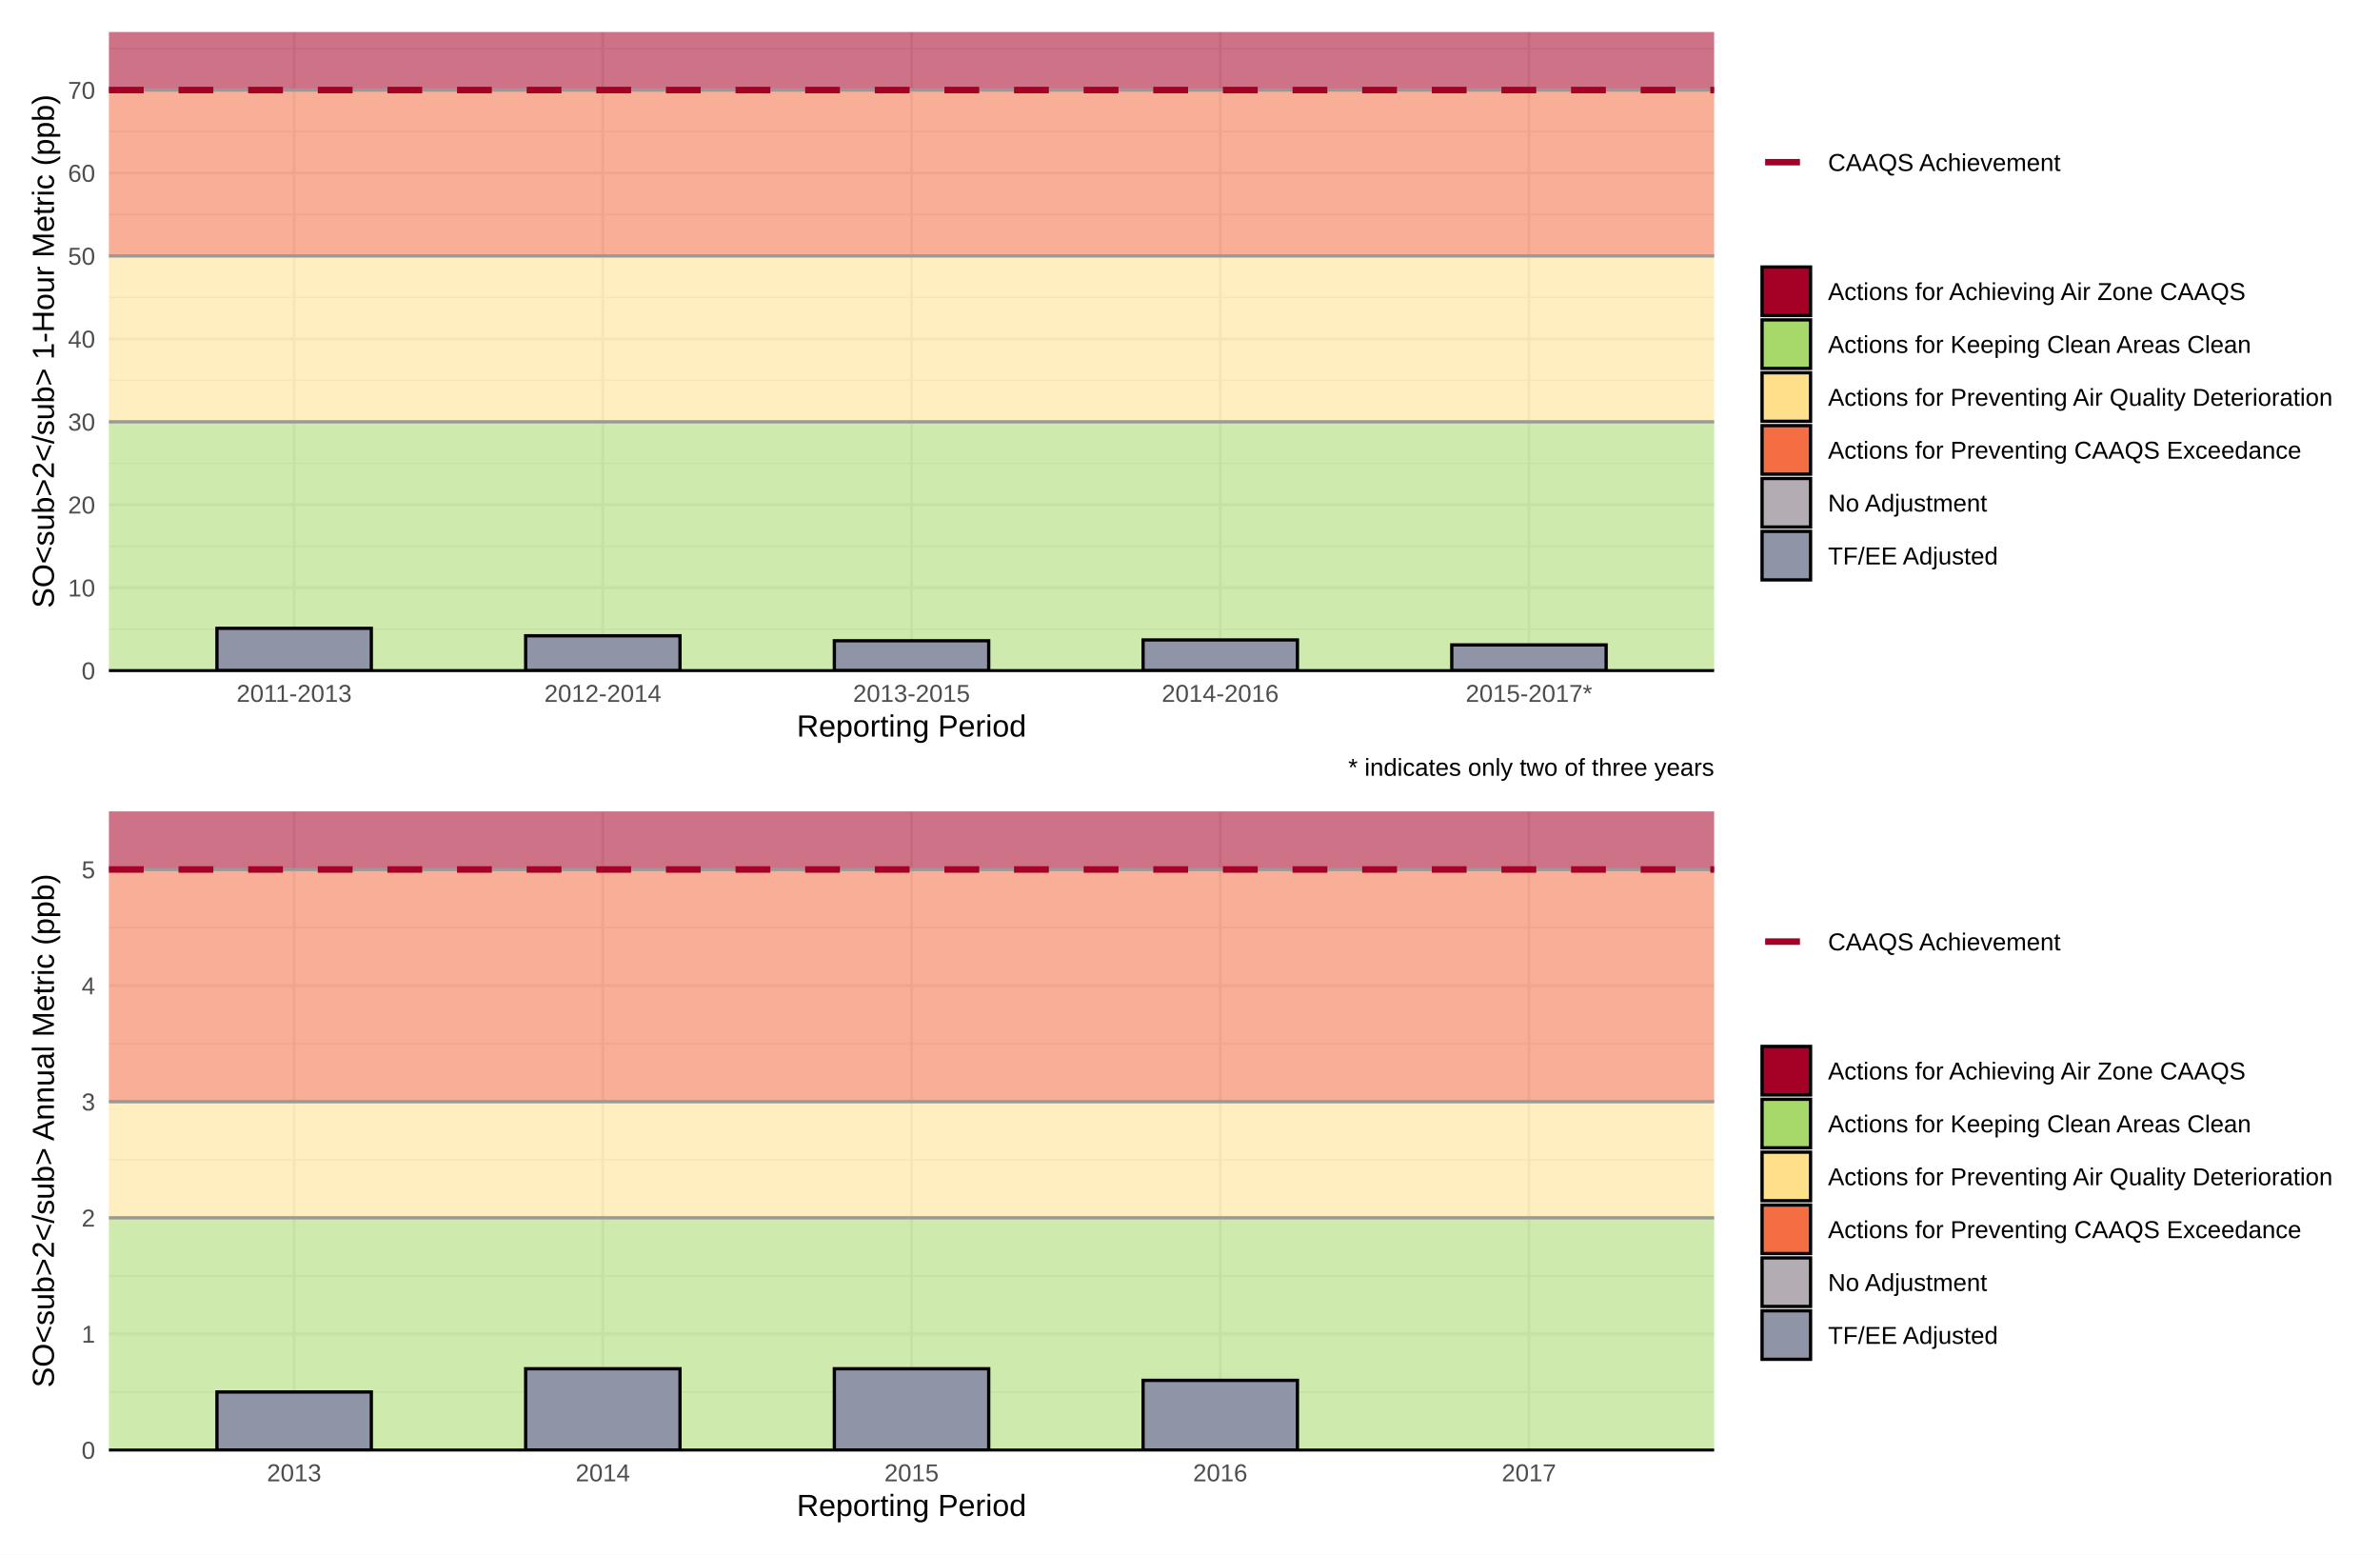
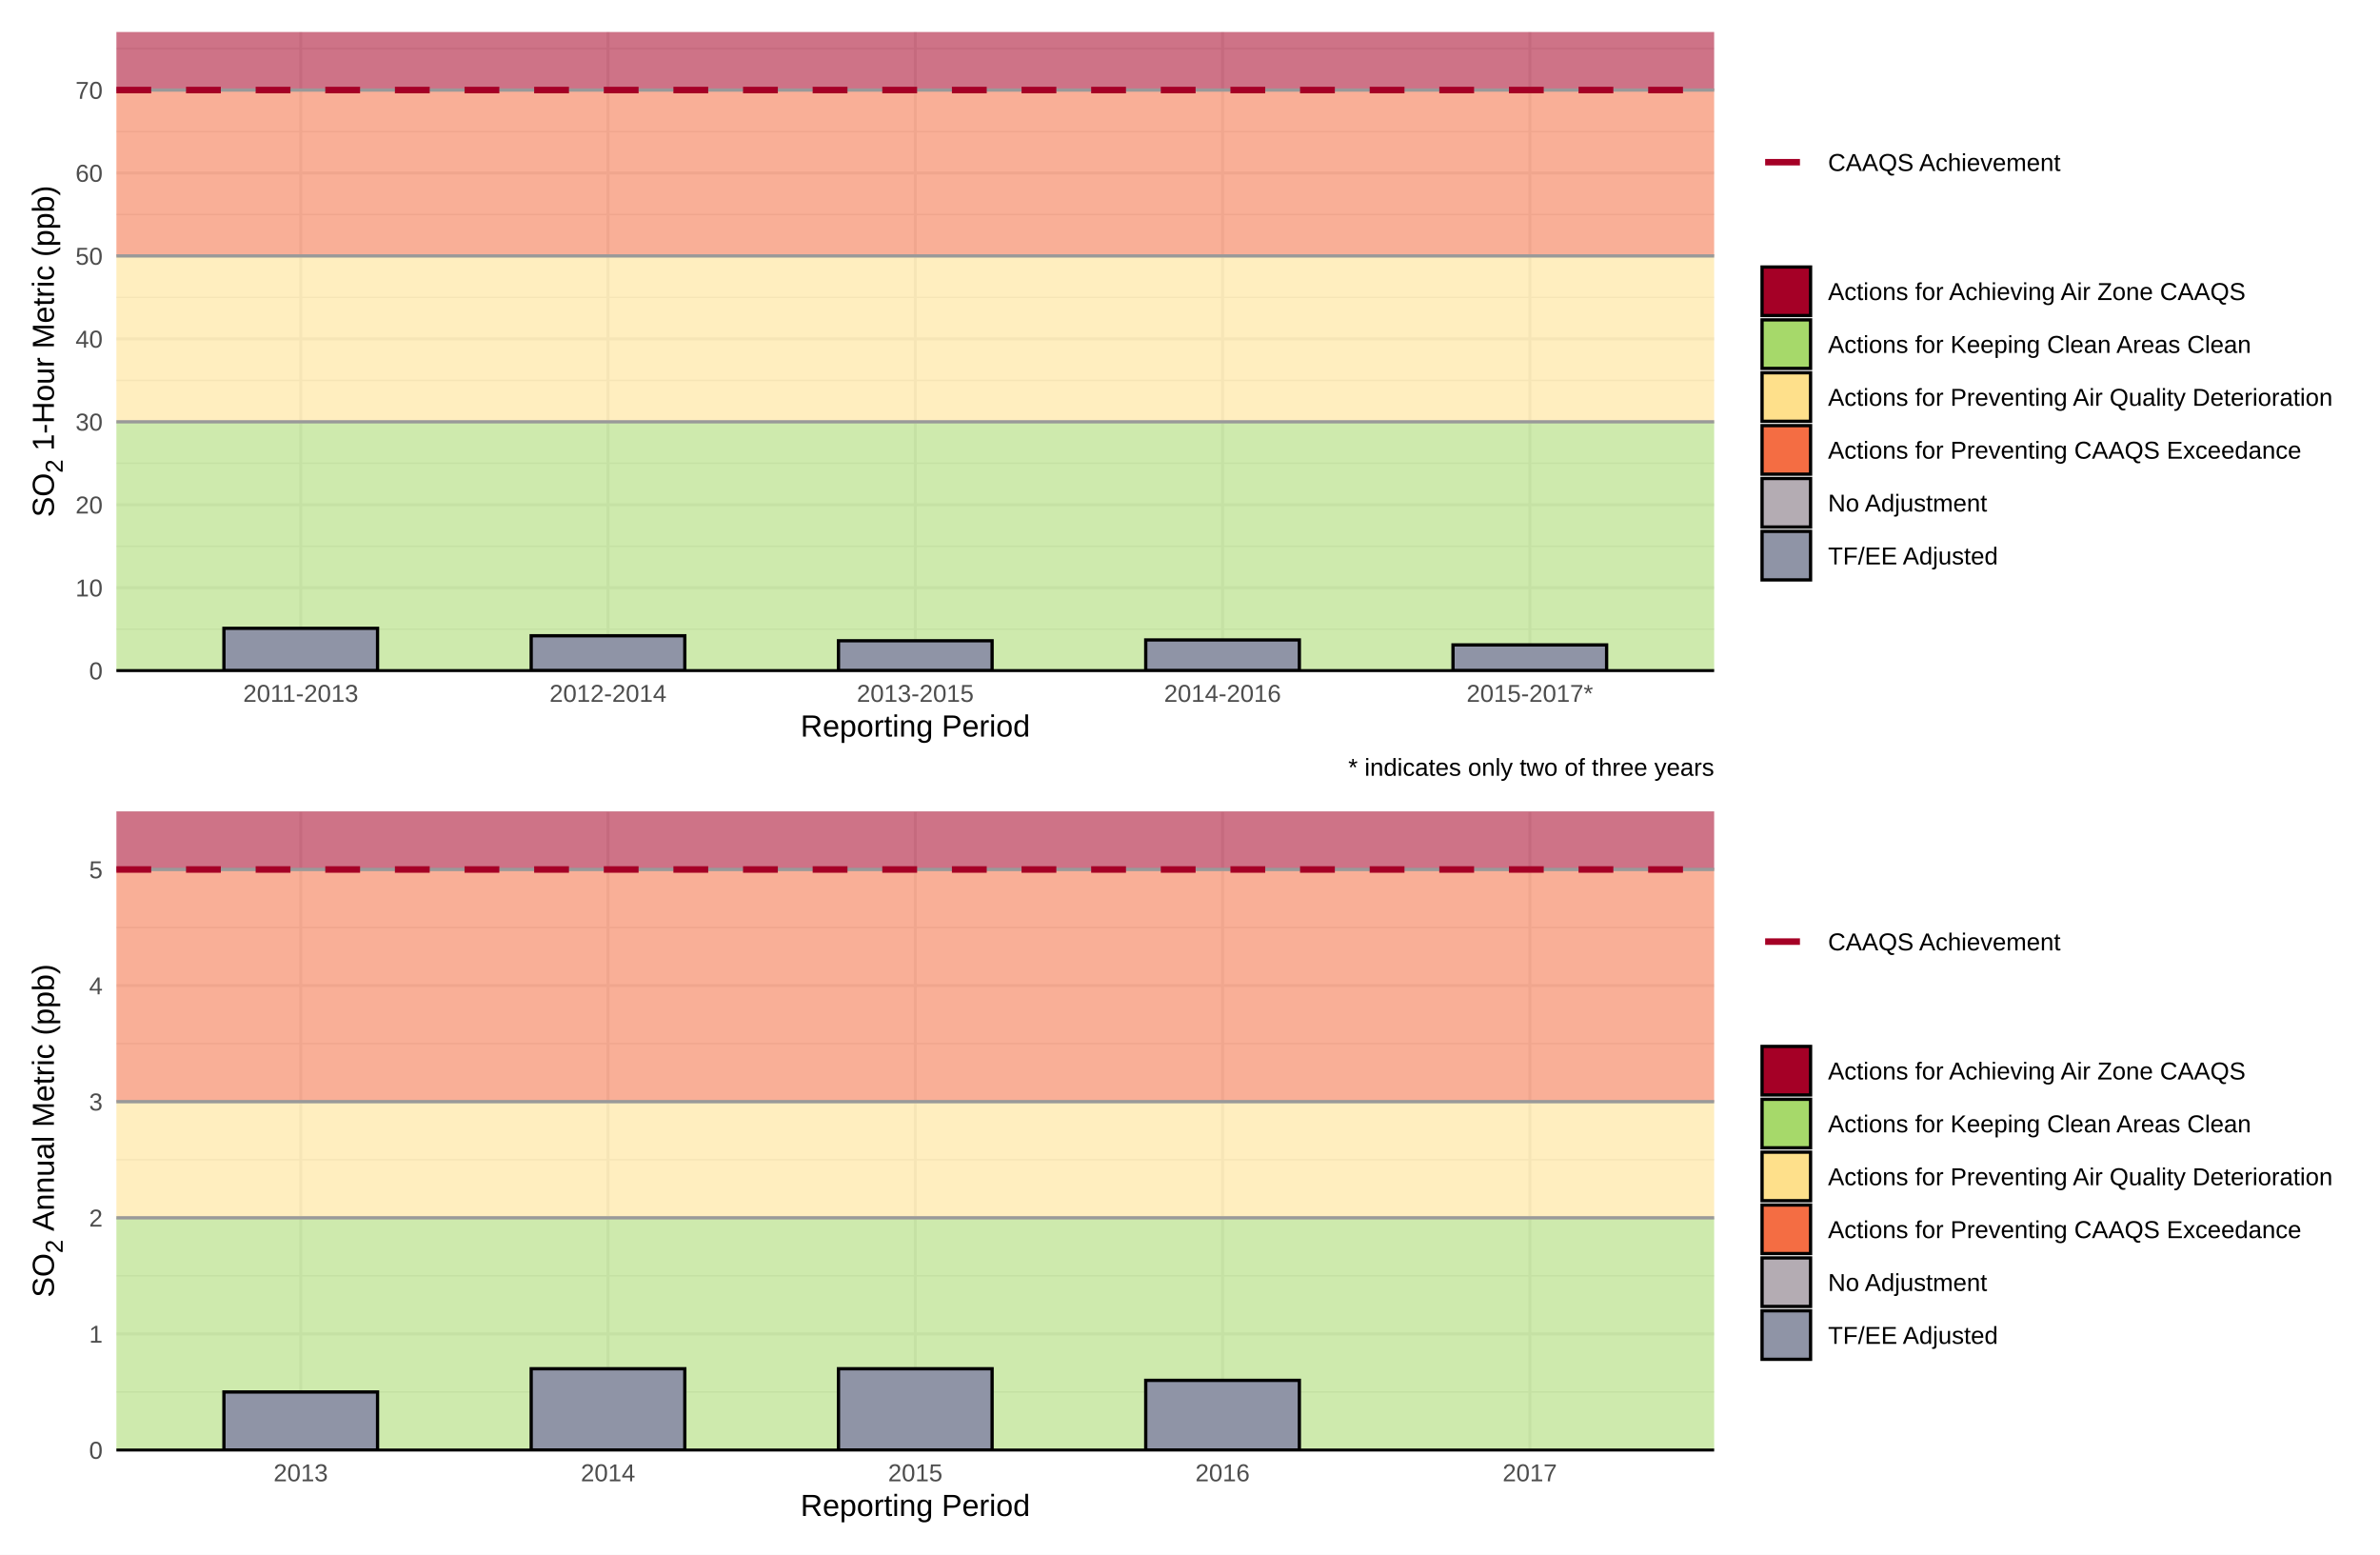
<svg xmlns="http://www.w3.org/2000/svg" class="svglite" width="778.00pt" height="508.00pt" viewBox="0 0 778.00 508.00">
  <defs>
    <style type="text/css">
    .svglite line, .svglite polyline, .svglite polygon, .svglite path, .svglite rect, .svglite circle {
      fill: none;
      stroke: #000000;
      stroke-linecap: round;
      stroke-linejoin: round;
      stroke-miterlimit: 10.00;
    }
    .svglite text {
      white-space: pre;
    }
  </style>
  </defs>
  <rect width="100%" height="100%" style="stroke: none; fill: #FFFFFF;" />
  <defs>
    <clipPath id="cpMC4wMHw3NzguMDB8MC4wMHw1MDguMDA=">
      <rect x="0.00" y="0.00" width="778.00" height="508.00" />
    </clipPath>
  </defs>
  <g clip-path="url(#cpMC4wMHw3NzguMDB8MC4wMHw1MDguMDA=)">
    <rect x="0" y="0" width="778.00" height="508.00" style="stroke-width: 1.07; stroke: #FFFFFF; fill: #FFFFFF;" />
  </g>
  <defs>
    <clipPath id="cpNS40OHw3NzIuNTJ8NS40OHwyNjAuMjA=">
      <rect x="5.48" y="5.48" width="767.04" height="254.72" />
    </clipPath>
  </defs>
  <g clip-path="url(#cpNS40OHw3NzIuNTJ8NS40OHwyNjAuMjA=)">
</g>
  <g clip-path="url(#cpMC4wMHw3NzguMDB8MC4wMHw1MDguMDA=)">
</g>
  <defs>
-     <clipPath id="cpMzUuNjB8NTYwLjM0fDEwLjQ2fDIxOS4xNg==">
-       <rect x="35.60" y="10.46" width="524.74" height="208.70" />
-     </clipPath>
-   </defs>
-   <g clip-path="url(#cpMzUuNjB8NTYwLjM0fDEwLjQ2fDIxOS4xNg==)">
-     <polyline points="35.60,205.61 560.34,205.61 " style="stroke-width: 0.48; stroke: #EBEBEB; stroke-linecap: butt;" />
-     <polyline points="35.60,178.51 560.34,178.51 " style="stroke-width: 0.48; stroke: #EBEBEB; stroke-linecap: butt;" />
-     <polyline points="35.60,151.40 560.34,151.40 " style="stroke-width: 0.48; stroke: #EBEBEB; stroke-linecap: butt;" />
-     <polyline points="35.60,124.30 560.34,124.30 " style="stroke-width: 0.48; stroke: #EBEBEB; stroke-linecap: butt;" />
-     <polyline points="35.60,97.19 560.34,97.19 " style="stroke-width: 0.48; stroke: #EBEBEB; stroke-linecap: butt;" />
-     <polyline points="35.60,70.09 560.34,70.09 " style="stroke-width: 0.48; stroke: #EBEBEB; stroke-linecap: butt;" />
-     <polyline points="35.60,42.99 560.34,42.99 " style="stroke-width: 0.48; stroke: #EBEBEB; stroke-linecap: butt;" />
-     <polyline points="35.60,15.88 560.34,15.88 " style="stroke-width: 0.48; stroke: #EBEBEB; stroke-linecap: butt;" />
-     <polyline points="35.60,219.16 560.34,219.16 " style="stroke-width: 0.97; stroke: #EBEBEB; stroke-linecap: butt;" />
-     <polyline points="35.60,192.06 560.34,192.06 " style="stroke-width: 0.97; stroke: #EBEBEB; stroke-linecap: butt;" />
-     <polyline points="35.60,164.96 560.34,164.96 " style="stroke-width: 0.97; stroke: #EBEBEB; stroke-linecap: butt;" />
-     <polyline points="35.60,137.85 560.34,137.85 " style="stroke-width: 0.97; stroke: #EBEBEB; stroke-linecap: butt;" />
-     <polyline points="35.60,110.75 560.34,110.75 " style="stroke-width: 0.97; stroke: #EBEBEB; stroke-linecap: butt;" />
-     <polyline points="35.60,83.64 560.34,83.64 " style="stroke-width: 0.97; stroke: #EBEBEB; stroke-linecap: butt;" />
-     <polyline points="35.60,56.54 560.34,56.54 " style="stroke-width: 0.97; stroke: #EBEBEB; stroke-linecap: butt;" />
-     <polyline points="35.60,29.43 560.34,29.43 " style="stroke-width: 0.97; stroke: #EBEBEB; stroke-linecap: butt;" />
-     <polyline points="96.15,219.16 96.15,10.46 " style="stroke-width: 0.97; stroke: #EBEBEB; stroke-linecap: butt;" />
-     <polyline points="197.06,219.16 197.06,10.46 " style="stroke-width: 0.97; stroke: #EBEBEB; stroke-linecap: butt;" />
-     <polyline points="297.97,219.16 297.97,10.46 " style="stroke-width: 0.97; stroke: #EBEBEB; stroke-linecap: butt;" />
-     <polyline points="398.88,219.16 398.88,10.46 " style="stroke-width: 0.97; stroke: #EBEBEB; stroke-linecap: butt;" />
-     <polyline points="499.80,219.16 499.80,10.46 " style="stroke-width: 0.97; stroke: #EBEBEB; stroke-linecap: butt;" />
-     <rect x="35.60" y="137.85" width="524.74" height="81.31" style="stroke-width: 1.07; stroke: none; stroke-linecap: butt; stroke-linejoin: miter; fill: #A6D96A; fill-opacity: 0.55;" />
-     <rect x="35.60" y="83.64" width="524.74" height="54.21" style="stroke-width: 1.07; stroke: none; stroke-linecap: butt; stroke-linejoin: miter; fill: #FEE08B; fill-opacity: 0.55;" />
-     <rect x="35.60" y="29.43" width="524.74" height="54.21" style="stroke-width: 1.07; stroke: none; stroke-linecap: butt; stroke-linejoin: miter; fill: #F46D43; fill-opacity: 0.55;" />
-     <rect x="35.60" y="10.46" width="524.74" height="18.97" style="stroke-width: 1.07; stroke: none; stroke-linecap: butt; stroke-linejoin: miter; fill: #A50026; fill-opacity: 0.55;" />
-     <line x1="35.60" y1="137.85" x2="560.34" y2="137.85" style="stroke-width: 1.07; stroke: #999999; stroke-linecap: butt;" />
-     <line x1="35.60" y1="83.64" x2="560.34" y2="83.64" style="stroke-width: 1.07; stroke: #999999; stroke-linecap: butt;" />
-     <line x1="35.60" y1="29.43" x2="560.34" y2="29.43" style="stroke-width: 1.07; stroke: #999999; stroke-linecap: butt;" />
-     <rect x="70.92" y="205.34" width="50.46" height="0.00" style="stroke-width: 1.07; stroke-linecap: butt; stroke-linejoin: miter; fill: #B4ACB3;" />
-     <rect x="70.92" y="205.34" width="50.46" height="13.82" style="stroke-width: 1.07; stroke-linecap: butt; stroke-linejoin: miter; fill: #8F94A6;" />
-     <rect x="171.83" y="207.78" width="50.46" height="0.00" style="stroke-width: 1.07; stroke-linecap: butt; stroke-linejoin: miter; fill: #B4ACB3;" />
-     <rect x="171.83" y="207.78" width="50.46" height="11.38" style="stroke-width: 1.07; stroke-linecap: butt; stroke-linejoin: miter; fill: #8F94A6;" />
-     <rect x="272.74" y="209.41" width="50.46" height="0.00" style="stroke-width: 1.07; stroke-linecap: butt; stroke-linejoin: miter; fill: #B4ACB3;" />
-     <rect x="272.74" y="209.41" width="50.46" height="9.76" style="stroke-width: 1.07; stroke-linecap: butt; stroke-linejoin: miter; fill: #8F94A6;" />
-     <rect x="373.66" y="209.14" width="50.46" height="0.00" style="stroke-width: 1.07; stroke-linecap: butt; stroke-linejoin: miter; fill: #B4ACB3;" />
-     <rect x="373.66" y="209.14" width="50.46" height="10.03" style="stroke-width: 1.07; stroke-linecap: butt; stroke-linejoin: miter; fill: #8F94A6;" />
-     <rect x="474.57" y="210.76" width="50.46" height="0.00" style="stroke-width: 1.07; stroke-linecap: butt; stroke-linejoin: miter; fill: #B4ACB3;" />
-     <rect x="474.57" y="210.76" width="50.46" height="8.40" style="stroke-width: 1.07; stroke-linecap: butt; stroke-linejoin: miter; fill: #8F94A6;" />
-     <line x1="35.60" y1="29.43" x2="560.34" y2="29.43" style="stroke-width: 2.13; stroke: #A50026; stroke-dasharray: 11.38,11.38; stroke-linecap: butt;" />
-   </g>
-   <g clip-path="url(#cpMC4wMHw3NzguMDB8MC4wMHw1MDguMDA=)">
-     <text x="31.12" y="222.03" text-anchor="end" style="font-size: 8.00px;fill: #4D4D4D; font-family: &quot;Arial&quot;;" textLength="4.45px" lengthAdjust="spacingAndGlyphs">0</text>
-     <text x="31.12" y="194.93" text-anchor="end" style="font-size: 8.00px;fill: #4D4D4D; font-family: &quot;Arial&quot;;" textLength="8.90px" lengthAdjust="spacingAndGlyphs">10</text>
-     <text x="31.12" y="167.82" text-anchor="end" style="font-size: 8.00px;fill: #4D4D4D; font-family: &quot;Arial&quot;;" textLength="8.90px" lengthAdjust="spacingAndGlyphs">20</text>
-     <text x="31.12" y="140.72" text-anchor="end" style="font-size: 8.00px;fill: #4D4D4D; font-family: &quot;Arial&quot;;" textLength="8.90px" lengthAdjust="spacingAndGlyphs">30</text>
-     <text x="31.12" y="113.61" text-anchor="end" style="font-size: 8.00px;fill: #4D4D4D; font-family: &quot;Arial&quot;;" textLength="8.90px" lengthAdjust="spacingAndGlyphs">40</text>
-     <text x="31.12" y="86.51" text-anchor="end" style="font-size: 8.00px;fill: #4D4D4D; font-family: &quot;Arial&quot;;" textLength="8.90px" lengthAdjust="spacingAndGlyphs">50</text>
-     <text x="31.12" y="59.40" text-anchor="end" style="font-size: 8.00px;fill: #4D4D4D; font-family: &quot;Arial&quot;;" textLength="8.90px" lengthAdjust="spacingAndGlyphs">60</text>
-     <text x="31.12" y="32.30" text-anchor="end" style="font-size: 8.00px;fill: #4D4D4D; font-family: &quot;Arial&quot;;" textLength="8.90px" lengthAdjust="spacingAndGlyphs">70</text>
-     <polyline points="35.60,219.16 560.34,219.16 " style="stroke-width: 0.97; stroke-linecap: butt;" />
-     <text x="96.15" y="229.38" text-anchor="middle" style="font-size: 8.00px;fill: #4D4D4D; font-family: &quot;Arial&quot;;" textLength="37.67px" lengthAdjust="spacingAndGlyphs">2011-2013</text>
-     <text x="197.06" y="229.38" text-anchor="middle" style="font-size: 8.00px;fill: #4D4D4D; font-family: &quot;Arial&quot;;" textLength="38.26px" lengthAdjust="spacingAndGlyphs">2012-2014</text>
-     <text x="297.97" y="229.38" text-anchor="middle" style="font-size: 8.00px;fill: #4D4D4D; font-family: &quot;Arial&quot;;" textLength="38.26px" lengthAdjust="spacingAndGlyphs">2013-2015</text>
-     <text x="398.88" y="229.38" text-anchor="middle" style="font-size: 8.00px;fill: #4D4D4D; font-family: &quot;Arial&quot;;" textLength="38.26px" lengthAdjust="spacingAndGlyphs">2014-2016</text>
-     <text x="499.80" y="229.38" text-anchor="middle" style="font-size: 8.00px;fill: #4D4D4D; font-family: &quot;Arial&quot;;" textLength="41.37px" lengthAdjust="spacingAndGlyphs">2015-2017*</text>
-     <text x="297.97" y="240.72" text-anchor="middle" style="font-size: 10.00px; font-family: &quot;Arial&quot;;" textLength="75.09px" lengthAdjust="spacingAndGlyphs">Reporting Period</text>
-     <text transform="translate(17.62,114.81) rotate(-90)" text-anchor="middle" style="font-size: 10.00px; font-family: &quot;Arial&quot;;" textLength="167.94px" lengthAdjust="spacingAndGlyphs">SO&lt;sub&gt;2&lt;/sub&gt; 1-Hour Metric (ppb)</text>
+     <clipPath id="cpMzguMDV8NTYwLjM0fDEwLjQ2fDIxOS4xNg==">
+       <rect x="38.05" y="10.46" width="522.29" height="208.70" />
+     </clipPath>
+   </defs>
+   <g clip-path="url(#cpMzguMDV8NTYwLjM0fDEwLjQ2fDIxOS4xNg==)">
+     <polyline points="38.05,205.61 560.34,205.61 " style="stroke-width: 0.48; stroke: #EBEBEB; stroke-linecap: butt;" />
+     <polyline points="38.05,178.51 560.34,178.51 " style="stroke-width: 0.48; stroke: #EBEBEB; stroke-linecap: butt;" />
+     <polyline points="38.05,151.40 560.34,151.40 " style="stroke-width: 0.48; stroke: #EBEBEB; stroke-linecap: butt;" />
+     <polyline points="38.05,124.30 560.34,124.30 " style="stroke-width: 0.48; stroke: #EBEBEB; stroke-linecap: butt;" />
+     <polyline points="38.05,97.19 560.34,97.19 " style="stroke-width: 0.48; stroke: #EBEBEB; stroke-linecap: butt;" />
+     <polyline points="38.05,70.09 560.34,70.09 " style="stroke-width: 0.48; stroke: #EBEBEB; stroke-linecap: butt;" />
+     <polyline points="38.05,42.99 560.34,42.99 " style="stroke-width: 0.48; stroke: #EBEBEB; stroke-linecap: butt;" />
+     <polyline points="38.05,15.88 560.34,15.88 " style="stroke-width: 0.48; stroke: #EBEBEB; stroke-linecap: butt;" />
+     <polyline points="38.05,219.16 560.34,219.16 " style="stroke-width: 0.97; stroke: #EBEBEB; stroke-linecap: butt;" />
+     <polyline points="38.05,192.06 560.34,192.06 " style="stroke-width: 0.97; stroke: #EBEBEB; stroke-linecap: butt;" />
+     <polyline points="38.05,164.96 560.34,164.96 " style="stroke-width: 0.97; stroke: #EBEBEB; stroke-linecap: butt;" />
+     <polyline points="38.05,137.85 560.34,137.85 " style="stroke-width: 0.97; stroke: #EBEBEB; stroke-linecap: butt;" />
+     <polyline points="38.05,110.75 560.34,110.75 " style="stroke-width: 0.97; stroke: #EBEBEB; stroke-linecap: butt;" />
+     <polyline points="38.05,83.64 560.34,83.64 " style="stroke-width: 0.97; stroke: #EBEBEB; stroke-linecap: butt;" />
+     <polyline points="38.05,56.54 560.34,56.54 " style="stroke-width: 0.97; stroke: #EBEBEB; stroke-linecap: butt;" />
+     <polyline points="38.05,29.43 560.34,29.43 " style="stroke-width: 0.97; stroke: #EBEBEB; stroke-linecap: butt;" />
+     <polyline points="98.31,219.16 98.31,10.46 " style="stroke-width: 0.97; stroke: #EBEBEB; stroke-linecap: butt;" />
+     <polyline points="198.75,219.16 198.75,10.46 " style="stroke-width: 0.97; stroke: #EBEBEB; stroke-linecap: butt;" />
+     <polyline points="299.20,219.16 299.20,10.46 " style="stroke-width: 0.97; stroke: #EBEBEB; stroke-linecap: butt;" />
+     <polyline points="399.64,219.16 399.64,10.46 " style="stroke-width: 0.97; stroke: #EBEBEB; stroke-linecap: butt;" />
+     <polyline points="500.08,219.16 500.08,10.46 " style="stroke-width: 0.97; stroke: #EBEBEB; stroke-linecap: butt;" />
+     <rect x="38.05" y="137.85" width="522.29" height="81.31" style="stroke-width: 1.07; stroke: none; stroke-linecap: butt; stroke-linejoin: miter; fill: #A6D96A; fill-opacity: 0.55;" />
+     <rect x="38.05" y="83.64" width="522.29" height="54.21" style="stroke-width: 1.07; stroke: none; stroke-linecap: butt; stroke-linejoin: miter; fill: #FEE08B; fill-opacity: 0.55;" />
+     <rect x="38.05" y="29.43" width="522.29" height="54.21" style="stroke-width: 1.07; stroke: none; stroke-linecap: butt; stroke-linejoin: miter; fill: #F46D43; fill-opacity: 0.55;" />
+     <rect x="38.05" y="10.46" width="522.29" height="18.97" style="stroke-width: 1.07; stroke: none; stroke-linecap: butt; stroke-linejoin: miter; fill: #A50026; fill-opacity: 0.55;" />
+     <line x1="38.05" y1="137.85" x2="560.34" y2="137.85" style="stroke-width: 1.07; stroke: #999999; stroke-linecap: butt;" />
+     <line x1="38.05" y1="83.64" x2="560.34" y2="83.64" style="stroke-width: 1.07; stroke: #999999; stroke-linecap: butt;" />
+     <line x1="38.05" y1="29.43" x2="560.34" y2="29.43" style="stroke-width: 1.07; stroke: #999999; stroke-linecap: butt;" />
+     <rect x="73.20" y="205.34" width="50.22" height="0.00" style="stroke-width: 1.07; stroke-linecap: butt; stroke-linejoin: miter; fill: #B4ACB3;" />
+     <rect x="73.20" y="205.34" width="50.22" height="13.82" style="stroke-width: 1.07; stroke-linecap: butt; stroke-linejoin: miter; fill: #8F94A6;" />
+     <rect x="173.64" y="207.78" width="50.22" height="0.00" style="stroke-width: 1.07; stroke-linecap: butt; stroke-linejoin: miter; fill: #B4ACB3;" />
+     <rect x="173.64" y="207.78" width="50.22" height="11.38" style="stroke-width: 1.07; stroke-linecap: butt; stroke-linejoin: miter; fill: #8F94A6;" />
+     <rect x="274.09" y="209.41" width="50.22" height="0.00" style="stroke-width: 1.07; stroke-linecap: butt; stroke-linejoin: miter; fill: #B4ACB3;" />
+     <rect x="274.09" y="209.41" width="50.22" height="9.76" style="stroke-width: 1.07; stroke-linecap: butt; stroke-linejoin: miter; fill: #8F94A6;" />
+     <rect x="374.53" y="209.14" width="50.22" height="0.00" style="stroke-width: 1.07; stroke-linecap: butt; stroke-linejoin: miter; fill: #B4ACB3;" />
+     <rect x="374.53" y="209.14" width="50.22" height="10.03" style="stroke-width: 1.07; stroke-linecap: butt; stroke-linejoin: miter; fill: #8F94A6;" />
+     <rect x="474.97" y="210.76" width="50.22" height="0.00" style="stroke-width: 1.07; stroke-linecap: butt; stroke-linejoin: miter; fill: #B4ACB3;" />
+     <rect x="474.97" y="210.76" width="50.22" height="8.40" style="stroke-width: 1.07; stroke-linecap: butt; stroke-linejoin: miter; fill: #8F94A6;" />
+     <line x1="38.05" y1="29.43" x2="560.34" y2="29.43" style="stroke-width: 2.13; stroke: #A50026; stroke-dasharray: 11.38,11.38; stroke-linecap: butt;" />
+   </g>
+   <g clip-path="url(#cpMC4wMHw3NzguMDB8MC4wMHw1MDguMDA=)">
+     <text x="33.57" y="222.03" text-anchor="end" style="font-size: 8.00px;fill: #4D4D4D; font-family: &quot;Arial&quot;;" textLength="4.45px" lengthAdjust="spacingAndGlyphs">0</text>
+     <text x="33.57" y="194.93" text-anchor="end" style="font-size: 8.00px;fill: #4D4D4D; font-family: &quot;Arial&quot;;" textLength="8.90px" lengthAdjust="spacingAndGlyphs">10</text>
+     <text x="33.57" y="167.82" text-anchor="end" style="font-size: 8.00px;fill: #4D4D4D; font-family: &quot;Arial&quot;;" textLength="8.90px" lengthAdjust="spacingAndGlyphs">20</text>
+     <text x="33.57" y="140.72" text-anchor="end" style="font-size: 8.00px;fill: #4D4D4D; font-family: &quot;Arial&quot;;" textLength="8.90px" lengthAdjust="spacingAndGlyphs">30</text>
+     <text x="33.57" y="113.61" text-anchor="end" style="font-size: 8.00px;fill: #4D4D4D; font-family: &quot;Arial&quot;;" textLength="8.90px" lengthAdjust="spacingAndGlyphs">40</text>
+     <text x="33.57" y="86.51" text-anchor="end" style="font-size: 8.00px;fill: #4D4D4D; font-family: &quot;Arial&quot;;" textLength="8.90px" lengthAdjust="spacingAndGlyphs">50</text>
+     <text x="33.57" y="59.40" text-anchor="end" style="font-size: 8.00px;fill: #4D4D4D; font-family: &quot;Arial&quot;;" textLength="8.90px" lengthAdjust="spacingAndGlyphs">60</text>
+     <text x="33.57" y="32.30" text-anchor="end" style="font-size: 8.00px;fill: #4D4D4D; font-family: &quot;Arial&quot;;" textLength="8.90px" lengthAdjust="spacingAndGlyphs">70</text>
+     <polyline points="38.05,219.16 560.34,219.16 " style="stroke-width: 0.97; stroke-linecap: butt;" />
+     <text x="98.31" y="229.38" text-anchor="middle" style="font-size: 8.00px;fill: #4D4D4D; font-family: &quot;Arial&quot;;" textLength="37.67px" lengthAdjust="spacingAndGlyphs">2011-2013</text>
+     <text x="198.75" y="229.38" text-anchor="middle" style="font-size: 8.00px;fill: #4D4D4D; font-family: &quot;Arial&quot;;" textLength="38.26px" lengthAdjust="spacingAndGlyphs">2012-2014</text>
+     <text x="299.20" y="229.38" text-anchor="middle" style="font-size: 8.00px;fill: #4D4D4D; font-family: &quot;Arial&quot;;" textLength="38.26px" lengthAdjust="spacingAndGlyphs">2013-2015</text>
+     <text x="399.64" y="229.38" text-anchor="middle" style="font-size: 8.00px;fill: #4D4D4D; font-family: &quot;Arial&quot;;" textLength="38.26px" lengthAdjust="spacingAndGlyphs">2014-2016</text>
+     <text x="500.08" y="229.38" text-anchor="middle" style="font-size: 8.00px;fill: #4D4D4D; font-family: &quot;Arial&quot;;" textLength="41.37px" lengthAdjust="spacingAndGlyphs">2015-2017*</text>
+     <text x="299.20" y="240.72" text-anchor="middle" style="font-size: 10.00px; font-family: &quot;Arial&quot;;" textLength="75.09px" lengthAdjust="spacingAndGlyphs">Reporting Period</text>
+     <text transform="translate(17.62,169.02) rotate(-90)" style="font-size: 10.00px; font-family: &quot;Arial&quot;;" textLength="14.44px" lengthAdjust="spacingAndGlyphs">SO</text>
+     <text transform="translate(20.49,154.58) rotate(-90)" style="font-size: 8.00px; font-family: &quot;Arial&quot;;" textLength="4.45px" lengthAdjust="spacingAndGlyphs">2</text>
+     <text transform="translate(17.62,147.35) rotate(-90)" style="font-size: 10.00px; font-family: &quot;Arial&quot;;" textLength="30.59px" lengthAdjust="spacingAndGlyphs">1-Hour</text>
+     <text transform="translate(17.62,113.98) rotate(-90)" style="font-size: 10.00px; font-family: &quot;Arial&quot;;" textLength="27.24px" lengthAdjust="spacingAndGlyphs">Metric</text>
+     <text transform="translate(17.62,83.97) rotate(-90)" style="font-size: 10.00px; font-family: &quot;Arial&quot;;" textLength="23.36px" lengthAdjust="spacingAndGlyphs">(ppb)</text>
    <line x1="577.01" y1="53.01" x2="590.84" y2="53.01" style="stroke-width: 2.13; stroke: #A50026; stroke-dasharray: 11.38,11.38; stroke-linecap: butt;" />
    <text x="597.55" y="55.88" style="font-size: 8.00px; font-family: &quot;Arial&quot;;" textLength="76.04px" lengthAdjust="spacingAndGlyphs">CAAQS Achievement</text>
    <rect x="576.00" y="87.26" width="15.86" height="15.86" style="stroke-width: 1.07; stroke: none; stroke-linecap: butt; stroke-linejoin: miter; fill: #A50026; fill-opacity: 0.55;" />
    <rect x="576.00" y="87.26" width="15.86" height="15.86" style="stroke-width: 1.07; stroke-linecap: butt; stroke-linejoin: miter; fill: #A50026;" />
    <rect x="576.00" y="104.54" width="15.86" height="15.86" style="stroke-width: 1.07; stroke: none; stroke-linecap: butt; stroke-linejoin: miter; fill: #A6D96A; fill-opacity: 0.55;" />
    <rect x="576.00" y="104.54" width="15.86" height="15.86" style="stroke-width: 1.07; stroke-linecap: butt; stroke-linejoin: miter; fill: #A6D96A;" />
    <rect x="576.00" y="121.82" width="15.86" height="15.86" style="stroke-width: 1.07; stroke: none; stroke-linecap: butt; stroke-linejoin: miter; fill: #FEE08B; fill-opacity: 0.55;" />
    <rect x="576.00" y="121.82" width="15.86" height="15.86" style="stroke-width: 1.07; stroke-linecap: butt; stroke-linejoin: miter; fill: #FEE08B;" />
    <rect x="576.00" y="139.10" width="15.86" height="15.86" style="stroke-width: 1.07; stroke: none; stroke-linecap: butt; stroke-linejoin: miter; fill: #F46D43; fill-opacity: 0.55;" />
    <rect x="576.00" y="139.10" width="15.86" height="15.86" style="stroke-width: 1.07; stroke-linecap: butt; stroke-linejoin: miter; fill: #F46D43;" />
    <rect x="576.00" y="156.38" width="15.86" height="15.86" style="stroke-width: 1.07; stroke: none; stroke-linecap: butt; stroke-linejoin: miter; fill: #B4ACB3; fill-opacity: 0.55;" />
    <rect x="576.00" y="156.38" width="15.86" height="15.86" style="stroke-width: 1.07; stroke-linecap: butt; stroke-linejoin: miter; fill: #B4ACB3;" />
    <rect x="576.00" y="173.66" width="15.86" height="15.86" style="stroke-width: 1.07; stroke: none; stroke-linecap: butt; stroke-linejoin: miter; fill: #8F94A6; fill-opacity: 0.55;" />
    <rect x="576.00" y="173.66" width="15.86" height="15.86" style="stroke-width: 1.07; stroke-linecap: butt; stroke-linejoin: miter; fill: #8F94A6;" />
    <text x="597.55" y="98.06" style="font-size: 8.00px; font-family: &quot;Arial&quot;;" textLength="136.54px" lengthAdjust="spacingAndGlyphs">Actions for Achieving Air Zone CAAQS</text>
    <text x="597.55" y="115.34" style="font-size: 8.00px; font-family: &quot;Arial&quot;;" textLength="138.33px" lengthAdjust="spacingAndGlyphs">Actions for Keeping Clean Areas Clean</text>
    <text x="597.55" y="132.62" style="font-size: 8.00px; font-family: &quot;Arial&quot;;" textLength="165.01px" lengthAdjust="spacingAndGlyphs">Actions for Preventing Air Quality Deterioration</text>
    <text x="597.55" y="149.90" style="font-size: 8.00px; font-family: &quot;Arial&quot;;" textLength="154.78px" lengthAdjust="spacingAndGlyphs">Actions for Preventing CAAQS Exceedance</text>
    <text x="597.55" y="167.18" style="font-size: 8.00px; font-family: &quot;Arial&quot;;" textLength="52.03px" lengthAdjust="spacingAndGlyphs">No Adjustment</text>
    <text x="597.55" y="184.46" style="font-size: 8.00px; font-family: &quot;Arial&quot;;" textLength="55.60px" lengthAdjust="spacingAndGlyphs">TF/EE Adjusted</text>
    <text x="560.34" y="253.53" text-anchor="end" style="font-size: 8.00px; font-family: &quot;Arial&quot;;" textLength="119.66px" lengthAdjust="spacingAndGlyphs">* indicates only two of three years</text>
  </g>
  <defs>
    <clipPath id="cpNS40OHw3NzIuNTJ8MjYwLjIwfDUwMi41Mg==">
      <rect x="5.48" y="260.20" width="767.04" height="242.32" />
    </clipPath>
  </defs>
  <g clip-path="url(#cpNS40OHw3NzIuNTJ8MjYwLjIwfDUwMi41Mg==)">
</g>
  <g clip-path="url(#cpMC4wMHw3NzguMDB8MC4wMHw1MDguMDA=)">
</g>
  <defs>
-     <clipPath id="cpMzUuNjB8NTYwLjM0fDI2NS4xOHw0NzMuODg=">
-       <rect x="35.60" y="265.18" width="524.74" height="208.70" />
-     </clipPath>
-   </defs>
-   <g clip-path="url(#cpMzUuNjB8NTYwLjM0fDI2NS4xOHw0NzMuODg=)">
-     <polyline points="35.60,454.91 560.34,454.91 " style="stroke-width: 0.48; stroke: #EBEBEB; stroke-linecap: butt;" />
-     <polyline points="35.60,416.96 560.34,416.96 " style="stroke-width: 0.48; stroke: #EBEBEB; stroke-linecap: butt;" />
-     <polyline points="35.60,379.02 560.34,379.02 " style="stroke-width: 0.48; stroke: #EBEBEB; stroke-linecap: butt;" />
-     <polyline points="35.60,341.07 560.34,341.07 " style="stroke-width: 0.48; stroke: #EBEBEB; stroke-linecap: butt;" />
-     <polyline points="35.60,303.13 560.34,303.13 " style="stroke-width: 0.48; stroke: #EBEBEB; stroke-linecap: butt;" />
-     <polyline points="35.60,265.18 560.34,265.18 " style="stroke-width: 0.48; stroke: #EBEBEB; stroke-linecap: butt;" />
-     <polyline points="35.60,473.88 560.34,473.88 " style="stroke-width: 0.97; stroke: #EBEBEB; stroke-linecap: butt;" />
-     <polyline points="35.60,435.94 560.34,435.94 " style="stroke-width: 0.97; stroke: #EBEBEB; stroke-linecap: butt;" />
-     <polyline points="35.60,397.99 560.34,397.99 " style="stroke-width: 0.97; stroke: #EBEBEB; stroke-linecap: butt;" />
-     <polyline points="35.60,360.04 560.34,360.04 " style="stroke-width: 0.97; stroke: #EBEBEB; stroke-linecap: butt;" />
-     <polyline points="35.60,322.10 560.34,322.10 " style="stroke-width: 0.97; stroke: #EBEBEB; stroke-linecap: butt;" />
-     <polyline points="35.60,284.15 560.34,284.15 " style="stroke-width: 0.97; stroke: #EBEBEB; stroke-linecap: butt;" />
-     <polyline points="96.15,473.88 96.15,265.18 " style="stroke-width: 0.97; stroke: #EBEBEB; stroke-linecap: butt;" />
-     <polyline points="197.06,473.88 197.06,265.18 " style="stroke-width: 0.97; stroke: #EBEBEB; stroke-linecap: butt;" />
-     <polyline points="297.97,473.88 297.97,265.18 " style="stroke-width: 0.97; stroke: #EBEBEB; stroke-linecap: butt;" />
-     <polyline points="398.88,473.88 398.88,265.18 " style="stroke-width: 0.97; stroke: #EBEBEB; stroke-linecap: butt;" />
-     <polyline points="499.80,473.88 499.80,265.18 " style="stroke-width: 0.97; stroke: #EBEBEB; stroke-linecap: butt;" />
-     <rect x="35.60" y="397.99" width="524.74" height="75.89" style="stroke-width: 1.07; stroke: none; stroke-linecap: butt; stroke-linejoin: miter; fill: #A6D96A; fill-opacity: 0.55;" />
-     <rect x="35.60" y="360.04" width="524.74" height="37.95" style="stroke-width: 1.07; stroke: none; stroke-linecap: butt; stroke-linejoin: miter; fill: #FEE08B; fill-opacity: 0.55;" />
-     <rect x="35.60" y="284.15" width="524.74" height="75.89" style="stroke-width: 1.07; stroke: none; stroke-linecap: butt; stroke-linejoin: miter; fill: #F46D43; fill-opacity: 0.55;" />
-     <rect x="35.60" y="265.18" width="524.74" height="18.97" style="stroke-width: 1.07; stroke: none; stroke-linecap: butt; stroke-linejoin: miter; fill: #A50026; fill-opacity: 0.55;" />
-     <line x1="35.60" y1="397.99" x2="560.34" y2="397.99" style="stroke-width: 1.07; stroke: #999999; stroke-linecap: butt;" />
-     <line x1="35.60" y1="360.04" x2="560.34" y2="360.04" style="stroke-width: 1.07; stroke: #999999; stroke-linecap: butt;" />
-     <line x1="35.60" y1="284.15" x2="560.34" y2="284.15" style="stroke-width: 1.07; stroke: #999999; stroke-linecap: butt;" />
-     <rect x="70.92" y="454.91" width="50.46" height="0.00" style="stroke-width: 1.07; stroke-linecap: butt; stroke-linejoin: miter; fill: #B4ACB3;" />
-     <rect x="70.92" y="454.91" width="50.46" height="18.97" style="stroke-width: 1.07; stroke-linecap: butt; stroke-linejoin: miter; fill: #8F94A6;" />
-     <rect x="171.83" y="447.32" width="50.46" height="0.00" style="stroke-width: 1.07; stroke-linecap: butt; stroke-linejoin: miter; fill: #B4ACB3;" />
-     <rect x="171.83" y="447.32" width="50.46" height="26.56" style="stroke-width: 1.07; stroke-linecap: butt; stroke-linejoin: miter; fill: #8F94A6;" />
-     <rect x="272.74" y="447.32" width="50.46" height="0.00" style="stroke-width: 1.07; stroke-linecap: butt; stroke-linejoin: miter; fill: #B4ACB3;" />
-     <rect x="272.74" y="447.32" width="50.46" height="26.56" style="stroke-width: 1.07; stroke-linecap: butt; stroke-linejoin: miter; fill: #8F94A6;" />
-     <rect x="373.66" y="451.12" width="50.46" height="0.00" style="stroke-width: 1.07; stroke-linecap: butt; stroke-linejoin: miter; fill: #B4ACB3;" />
-     <rect x="373.66" y="451.12" width="50.46" height="22.77" style="stroke-width: 1.07; stroke-linecap: butt; stroke-linejoin: miter; fill: #8F94A6;" />
-     <line x1="35.60" y1="284.15" x2="560.34" y2="284.15" style="stroke-width: 2.13; stroke: #A50026; stroke-dasharray: 11.38,11.38; stroke-linecap: butt;" />
-   </g>
-   <g clip-path="url(#cpMC4wMHw3NzguMDB8MC4wMHw1MDguMDA=)">
-     <text x="31.12" y="476.75" text-anchor="end" style="font-size: 8.00px;fill: #4D4D4D; font-family: &quot;Arial&quot;;" textLength="4.45px" lengthAdjust="spacingAndGlyphs">0</text>
-     <text x="31.12" y="438.80" text-anchor="end" style="font-size: 8.00px;fill: #4D4D4D; font-family: &quot;Arial&quot;;" textLength="4.45px" lengthAdjust="spacingAndGlyphs">1</text>
-     <text x="31.12" y="400.86" text-anchor="end" style="font-size: 8.00px;fill: #4D4D4D; font-family: &quot;Arial&quot;;" textLength="4.45px" lengthAdjust="spacingAndGlyphs">2</text>
-     <text x="31.12" y="362.91" text-anchor="end" style="font-size: 8.00px;fill: #4D4D4D; font-family: &quot;Arial&quot;;" textLength="4.45px" lengthAdjust="spacingAndGlyphs">3</text>
-     <text x="31.12" y="324.96" text-anchor="end" style="font-size: 8.00px;fill: #4D4D4D; font-family: &quot;Arial&quot;;" textLength="4.45px" lengthAdjust="spacingAndGlyphs">4</text>
-     <text x="31.12" y="287.02" text-anchor="end" style="font-size: 8.00px;fill: #4D4D4D; font-family: &quot;Arial&quot;;" textLength="4.45px" lengthAdjust="spacingAndGlyphs">5</text>
-     <polyline points="35.60,473.88 560.34,473.88 " style="stroke-width: 0.97; stroke-linecap: butt;" />
-     <text x="96.15" y="484.10" text-anchor="middle" style="font-size: 8.00px;fill: #4D4D4D; font-family: &quot;Arial&quot;;" textLength="17.80px" lengthAdjust="spacingAndGlyphs">2013</text>
-     <text x="197.06" y="484.10" text-anchor="middle" style="font-size: 8.00px;fill: #4D4D4D; font-family: &quot;Arial&quot;;" textLength="17.80px" lengthAdjust="spacingAndGlyphs">2014</text>
-     <text x="297.97" y="484.10" text-anchor="middle" style="font-size: 8.00px;fill: #4D4D4D; font-family: &quot;Arial&quot;;" textLength="17.80px" lengthAdjust="spacingAndGlyphs">2015</text>
-     <text x="398.88" y="484.10" text-anchor="middle" style="font-size: 8.00px;fill: #4D4D4D; font-family: &quot;Arial&quot;;" textLength="17.80px" lengthAdjust="spacingAndGlyphs">2016</text>
-     <text x="499.80" y="484.10" text-anchor="middle" style="font-size: 8.00px;fill: #4D4D4D; font-family: &quot;Arial&quot;;" textLength="17.80px" lengthAdjust="spacingAndGlyphs">2017</text>
-     <text x="297.97" y="495.44" text-anchor="middle" style="font-size: 10.00px; font-family: &quot;Arial&quot;;" textLength="75.09px" lengthAdjust="spacingAndGlyphs">Reporting Period</text>
-     <text transform="translate(17.62,369.53) rotate(-90)" text-anchor="middle" style="font-size: 10.00px; font-family: &quot;Arial&quot;;" textLength="167.95px" lengthAdjust="spacingAndGlyphs">SO&lt;sub&gt;2&lt;/sub&gt; Annual Metric (ppb)</text>
+     <clipPath id="cpMzguMDV8NTYwLjM0fDI2NS4xOHw0NzMuODg=">
+       <rect x="38.05" y="265.18" width="522.29" height="208.70" />
+     </clipPath>
+   </defs>
+   <g clip-path="url(#cpMzguMDV8NTYwLjM0fDI2NS4xOHw0NzMuODg=)">
+     <polyline points="38.05,454.91 560.34,454.91 " style="stroke-width: 0.48; stroke: #EBEBEB; stroke-linecap: butt;" />
+     <polyline points="38.05,416.96 560.34,416.96 " style="stroke-width: 0.48; stroke: #EBEBEB; stroke-linecap: butt;" />
+     <polyline points="38.05,379.02 560.34,379.02 " style="stroke-width: 0.48; stroke: #EBEBEB; stroke-linecap: butt;" />
+     <polyline points="38.05,341.07 560.34,341.07 " style="stroke-width: 0.48; stroke: #EBEBEB; stroke-linecap: butt;" />
+     <polyline points="38.05,303.13 560.34,303.13 " style="stroke-width: 0.48; stroke: #EBEBEB; stroke-linecap: butt;" />
+     <polyline points="38.05,265.18 560.34,265.18 " style="stroke-width: 0.48; stroke: #EBEBEB; stroke-linecap: butt;" />
+     <polyline points="38.05,473.88 560.34,473.88 " style="stroke-width: 0.97; stroke: #EBEBEB; stroke-linecap: butt;" />
+     <polyline points="38.05,435.94 560.34,435.94 " style="stroke-width: 0.97; stroke: #EBEBEB; stroke-linecap: butt;" />
+     <polyline points="38.05,397.99 560.34,397.99 " style="stroke-width: 0.97; stroke: #EBEBEB; stroke-linecap: butt;" />
+     <polyline points="38.05,360.04 560.34,360.04 " style="stroke-width: 0.97; stroke: #EBEBEB; stroke-linecap: butt;" />
+     <polyline points="38.05,322.10 560.34,322.10 " style="stroke-width: 0.97; stroke: #EBEBEB; stroke-linecap: butt;" />
+     <polyline points="38.05,284.15 560.34,284.15 " style="stroke-width: 0.97; stroke: #EBEBEB; stroke-linecap: butt;" />
+     <polyline points="98.31,473.88 98.31,265.18 " style="stroke-width: 0.97; stroke: #EBEBEB; stroke-linecap: butt;" />
+     <polyline points="198.75,473.88 198.75,265.18 " style="stroke-width: 0.97; stroke: #EBEBEB; stroke-linecap: butt;" />
+     <polyline points="299.20,473.88 299.20,265.18 " style="stroke-width: 0.97; stroke: #EBEBEB; stroke-linecap: butt;" />
+     <polyline points="399.64,473.88 399.64,265.18 " style="stroke-width: 0.97; stroke: #EBEBEB; stroke-linecap: butt;" />
+     <polyline points="500.08,473.88 500.08,265.18 " style="stroke-width: 0.97; stroke: #EBEBEB; stroke-linecap: butt;" />
+     <rect x="38.05" y="397.99" width="522.29" height="75.89" style="stroke-width: 1.07; stroke: none; stroke-linecap: butt; stroke-linejoin: miter; fill: #A6D96A; fill-opacity: 0.55;" />
+     <rect x="38.05" y="360.04" width="522.29" height="37.95" style="stroke-width: 1.07; stroke: none; stroke-linecap: butt; stroke-linejoin: miter; fill: #FEE08B; fill-opacity: 0.55;" />
+     <rect x="38.05" y="284.15" width="522.29" height="75.89" style="stroke-width: 1.07; stroke: none; stroke-linecap: butt; stroke-linejoin: miter; fill: #F46D43; fill-opacity: 0.55;" />
+     <rect x="38.05" y="265.18" width="522.29" height="18.97" style="stroke-width: 1.07; stroke: none; stroke-linecap: butt; stroke-linejoin: miter; fill: #A50026; fill-opacity: 0.55;" />
+     <line x1="38.05" y1="397.99" x2="560.34" y2="397.99" style="stroke-width: 1.07; stroke: #999999; stroke-linecap: butt;" />
+     <line x1="38.05" y1="360.04" x2="560.34" y2="360.04" style="stroke-width: 1.07; stroke: #999999; stroke-linecap: butt;" />
+     <line x1="38.05" y1="284.15" x2="560.34" y2="284.15" style="stroke-width: 1.07; stroke: #999999; stroke-linecap: butt;" />
+     <rect x="73.20" y="454.91" width="50.22" height="0.00" style="stroke-width: 1.07; stroke-linecap: butt; stroke-linejoin: miter; fill: #B4ACB3;" />
+     <rect x="73.20" y="454.91" width="50.22" height="18.97" style="stroke-width: 1.07; stroke-linecap: butt; stroke-linejoin: miter; fill: #8F94A6;" />
+     <rect x="173.64" y="447.32" width="50.22" height="0.00" style="stroke-width: 1.07; stroke-linecap: butt; stroke-linejoin: miter; fill: #B4ACB3;" />
+     <rect x="173.64" y="447.32" width="50.22" height="26.56" style="stroke-width: 1.07; stroke-linecap: butt; stroke-linejoin: miter; fill: #8F94A6;" />
+     <rect x="274.09" y="447.32" width="50.22" height="0.00" style="stroke-width: 1.07; stroke-linecap: butt; stroke-linejoin: miter; fill: #B4ACB3;" />
+     <rect x="274.09" y="447.32" width="50.22" height="26.56" style="stroke-width: 1.07; stroke-linecap: butt; stroke-linejoin: miter; fill: #8F94A6;" />
+     <rect x="374.53" y="451.12" width="50.22" height="0.00" style="stroke-width: 1.07; stroke-linecap: butt; stroke-linejoin: miter; fill: #B4ACB3;" />
+     <rect x="374.53" y="451.12" width="50.22" height="22.77" style="stroke-width: 1.07; stroke-linecap: butt; stroke-linejoin: miter; fill: #8F94A6;" />
+     <line x1="38.05" y1="284.15" x2="560.34" y2="284.15" style="stroke-width: 2.13; stroke: #A50026; stroke-dasharray: 11.38,11.38; stroke-linecap: butt;" />
+   </g>
+   <g clip-path="url(#cpMC4wMHw3NzguMDB8MC4wMHw1MDguMDA=)">
+     <text x="33.57" y="476.75" text-anchor="end" style="font-size: 8.00px;fill: #4D4D4D; font-family: &quot;Arial&quot;;" textLength="4.45px" lengthAdjust="spacingAndGlyphs">0</text>
+     <text x="33.57" y="438.80" text-anchor="end" style="font-size: 8.00px;fill: #4D4D4D; font-family: &quot;Arial&quot;;" textLength="4.45px" lengthAdjust="spacingAndGlyphs">1</text>
+     <text x="33.57" y="400.86" text-anchor="end" style="font-size: 8.00px;fill: #4D4D4D; font-family: &quot;Arial&quot;;" textLength="4.45px" lengthAdjust="spacingAndGlyphs">2</text>
+     <text x="33.57" y="362.91" text-anchor="end" style="font-size: 8.00px;fill: #4D4D4D; font-family: &quot;Arial&quot;;" textLength="4.45px" lengthAdjust="spacingAndGlyphs">3</text>
+     <text x="33.57" y="324.96" text-anchor="end" style="font-size: 8.00px;fill: #4D4D4D; font-family: &quot;Arial&quot;;" textLength="4.45px" lengthAdjust="spacingAndGlyphs">4</text>
+     <text x="33.57" y="287.02" text-anchor="end" style="font-size: 8.00px;fill: #4D4D4D; font-family: &quot;Arial&quot;;" textLength="4.45px" lengthAdjust="spacingAndGlyphs">5</text>
+     <polyline points="38.05,473.88 560.34,473.88 " style="stroke-width: 0.97; stroke-linecap: butt;" />
+     <text x="98.31" y="484.10" text-anchor="middle" style="font-size: 8.00px;fill: #4D4D4D; font-family: &quot;Arial&quot;;" textLength="17.80px" lengthAdjust="spacingAndGlyphs">2013</text>
+     <text x="198.75" y="484.10" text-anchor="middle" style="font-size: 8.00px;fill: #4D4D4D; font-family: &quot;Arial&quot;;" textLength="17.80px" lengthAdjust="spacingAndGlyphs">2014</text>
+     <text x="299.20" y="484.10" text-anchor="middle" style="font-size: 8.00px;fill: #4D4D4D; font-family: &quot;Arial&quot;;" textLength="17.80px" lengthAdjust="spacingAndGlyphs">2015</text>
+     <text x="399.64" y="484.10" text-anchor="middle" style="font-size: 8.00px;fill: #4D4D4D; font-family: &quot;Arial&quot;;" textLength="17.80px" lengthAdjust="spacingAndGlyphs">2016</text>
+     <text x="500.08" y="484.10" text-anchor="middle" style="font-size: 8.00px;fill: #4D4D4D; font-family: &quot;Arial&quot;;" textLength="17.80px" lengthAdjust="spacingAndGlyphs">2017</text>
+     <text x="299.20" y="495.44" text-anchor="middle" style="font-size: 10.00px; font-family: &quot;Arial&quot;;" textLength="75.09px" lengthAdjust="spacingAndGlyphs">Reporting Period</text>
+     <text transform="translate(17.62,424.02) rotate(-90)" style="font-size: 10.00px; font-family: &quot;Arial&quot;;" textLength="14.44px" lengthAdjust="spacingAndGlyphs">SO</text>
+     <text transform="translate(20.49,409.58) rotate(-90)" style="font-size: 8.00px; font-family: &quot;Arial&quot;;" textLength="4.45px" lengthAdjust="spacingAndGlyphs">2</text>
+     <text transform="translate(17.62,402.35) rotate(-90)" style="font-size: 10.00px; font-family: &quot;Arial&quot;;" textLength="31.15px" lengthAdjust="spacingAndGlyphs">Annual</text>
+     <text transform="translate(17.62,368.42) rotate(-90)" style="font-size: 10.00px; font-family: &quot;Arial&quot;;" textLength="27.24px" lengthAdjust="spacingAndGlyphs">Metric</text>
+     <text transform="translate(17.62,338.40) rotate(-90)" style="font-size: 10.00px; font-family: &quot;Arial&quot;;" textLength="23.36px" lengthAdjust="spacingAndGlyphs">(ppb)</text>
    <line x1="577.01" y1="307.73" x2="590.84" y2="307.73" style="stroke-width: 2.13; stroke: #A50026; stroke-dasharray: 11.38,11.38; stroke-linecap: butt;" />
    <text x="597.55" y="310.59" style="font-size: 8.00px; font-family: &quot;Arial&quot;;" textLength="76.04px" lengthAdjust="spacingAndGlyphs">CAAQS Achievement</text>
    <rect x="576.00" y="341.98" width="15.86" height="15.86" style="stroke-width: 1.07; stroke: none; stroke-linecap: butt; stroke-linejoin: miter; fill: #A50026; fill-opacity: 0.55;" />
    <rect x="576.00" y="341.98" width="15.86" height="15.86" style="stroke-width: 1.07; stroke-linecap: butt; stroke-linejoin: miter; fill: #A50026;" />
    <rect x="576.00" y="359.26" width="15.86" height="15.86" style="stroke-width: 1.07; stroke: none; stroke-linecap: butt; stroke-linejoin: miter; fill: #A6D96A; fill-opacity: 0.55;" />
    <rect x="576.00" y="359.26" width="15.86" height="15.86" style="stroke-width: 1.07; stroke-linecap: butt; stroke-linejoin: miter; fill: #A6D96A;" />
    <rect x="576.00" y="376.54" width="15.86" height="15.86" style="stroke-width: 1.07; stroke: none; stroke-linecap: butt; stroke-linejoin: miter; fill: #FEE08B; fill-opacity: 0.55;" />
    <rect x="576.00" y="376.54" width="15.86" height="15.86" style="stroke-width: 1.07; stroke-linecap: butt; stroke-linejoin: miter; fill: #FEE08B;" />
    <rect x="576.00" y="393.82" width="15.86" height="15.86" style="stroke-width: 1.07; stroke: none; stroke-linecap: butt; stroke-linejoin: miter; fill: #F46D43; fill-opacity: 0.55;" />
    <rect x="576.00" y="393.82" width="15.86" height="15.86" style="stroke-width: 1.07; stroke-linecap: butt; stroke-linejoin: miter; fill: #F46D43;" />
    <rect x="576.00" y="411.10" width="15.86" height="15.86" style="stroke-width: 1.07; stroke: none; stroke-linecap: butt; stroke-linejoin: miter; fill: #B4ACB3; fill-opacity: 0.55;" />
    <rect x="576.00" y="411.10" width="15.86" height="15.86" style="stroke-width: 1.07; stroke-linecap: butt; stroke-linejoin: miter; fill: #B4ACB3;" />
    <rect x="576.00" y="428.38" width="15.86" height="15.86" style="stroke-width: 1.07; stroke: none; stroke-linecap: butt; stroke-linejoin: miter; fill: #8F94A6; fill-opacity: 0.55;" />
    <rect x="576.00" y="428.38" width="15.86" height="15.86" style="stroke-width: 1.07; stroke-linecap: butt; stroke-linejoin: miter; fill: #8F94A6;" />
    <text x="597.55" y="352.78" style="font-size: 8.00px; font-family: &quot;Arial&quot;;" textLength="136.54px" lengthAdjust="spacingAndGlyphs">Actions for Achieving Air Zone CAAQS</text>
    <text x="597.55" y="370.06" style="font-size: 8.00px; font-family: &quot;Arial&quot;;" textLength="138.33px" lengthAdjust="spacingAndGlyphs">Actions for Keeping Clean Areas Clean</text>
    <text x="597.55" y="387.34" style="font-size: 8.00px; font-family: &quot;Arial&quot;;" textLength="165.01px" lengthAdjust="spacingAndGlyphs">Actions for Preventing Air Quality Deterioration</text>
    <text x="597.55" y="404.62" style="font-size: 8.00px; font-family: &quot;Arial&quot;;" textLength="154.78px" lengthAdjust="spacingAndGlyphs">Actions for Preventing CAAQS Exceedance</text>
    <text x="597.55" y="421.90" style="font-size: 8.00px; font-family: &quot;Arial&quot;;" textLength="52.03px" lengthAdjust="spacingAndGlyphs">No Adjustment</text>
    <text x="597.55" y="439.18" style="font-size: 8.00px; font-family: &quot;Arial&quot;;" textLength="55.60px" lengthAdjust="spacingAndGlyphs">TF/EE Adjusted</text>
  </g>
</svg>
